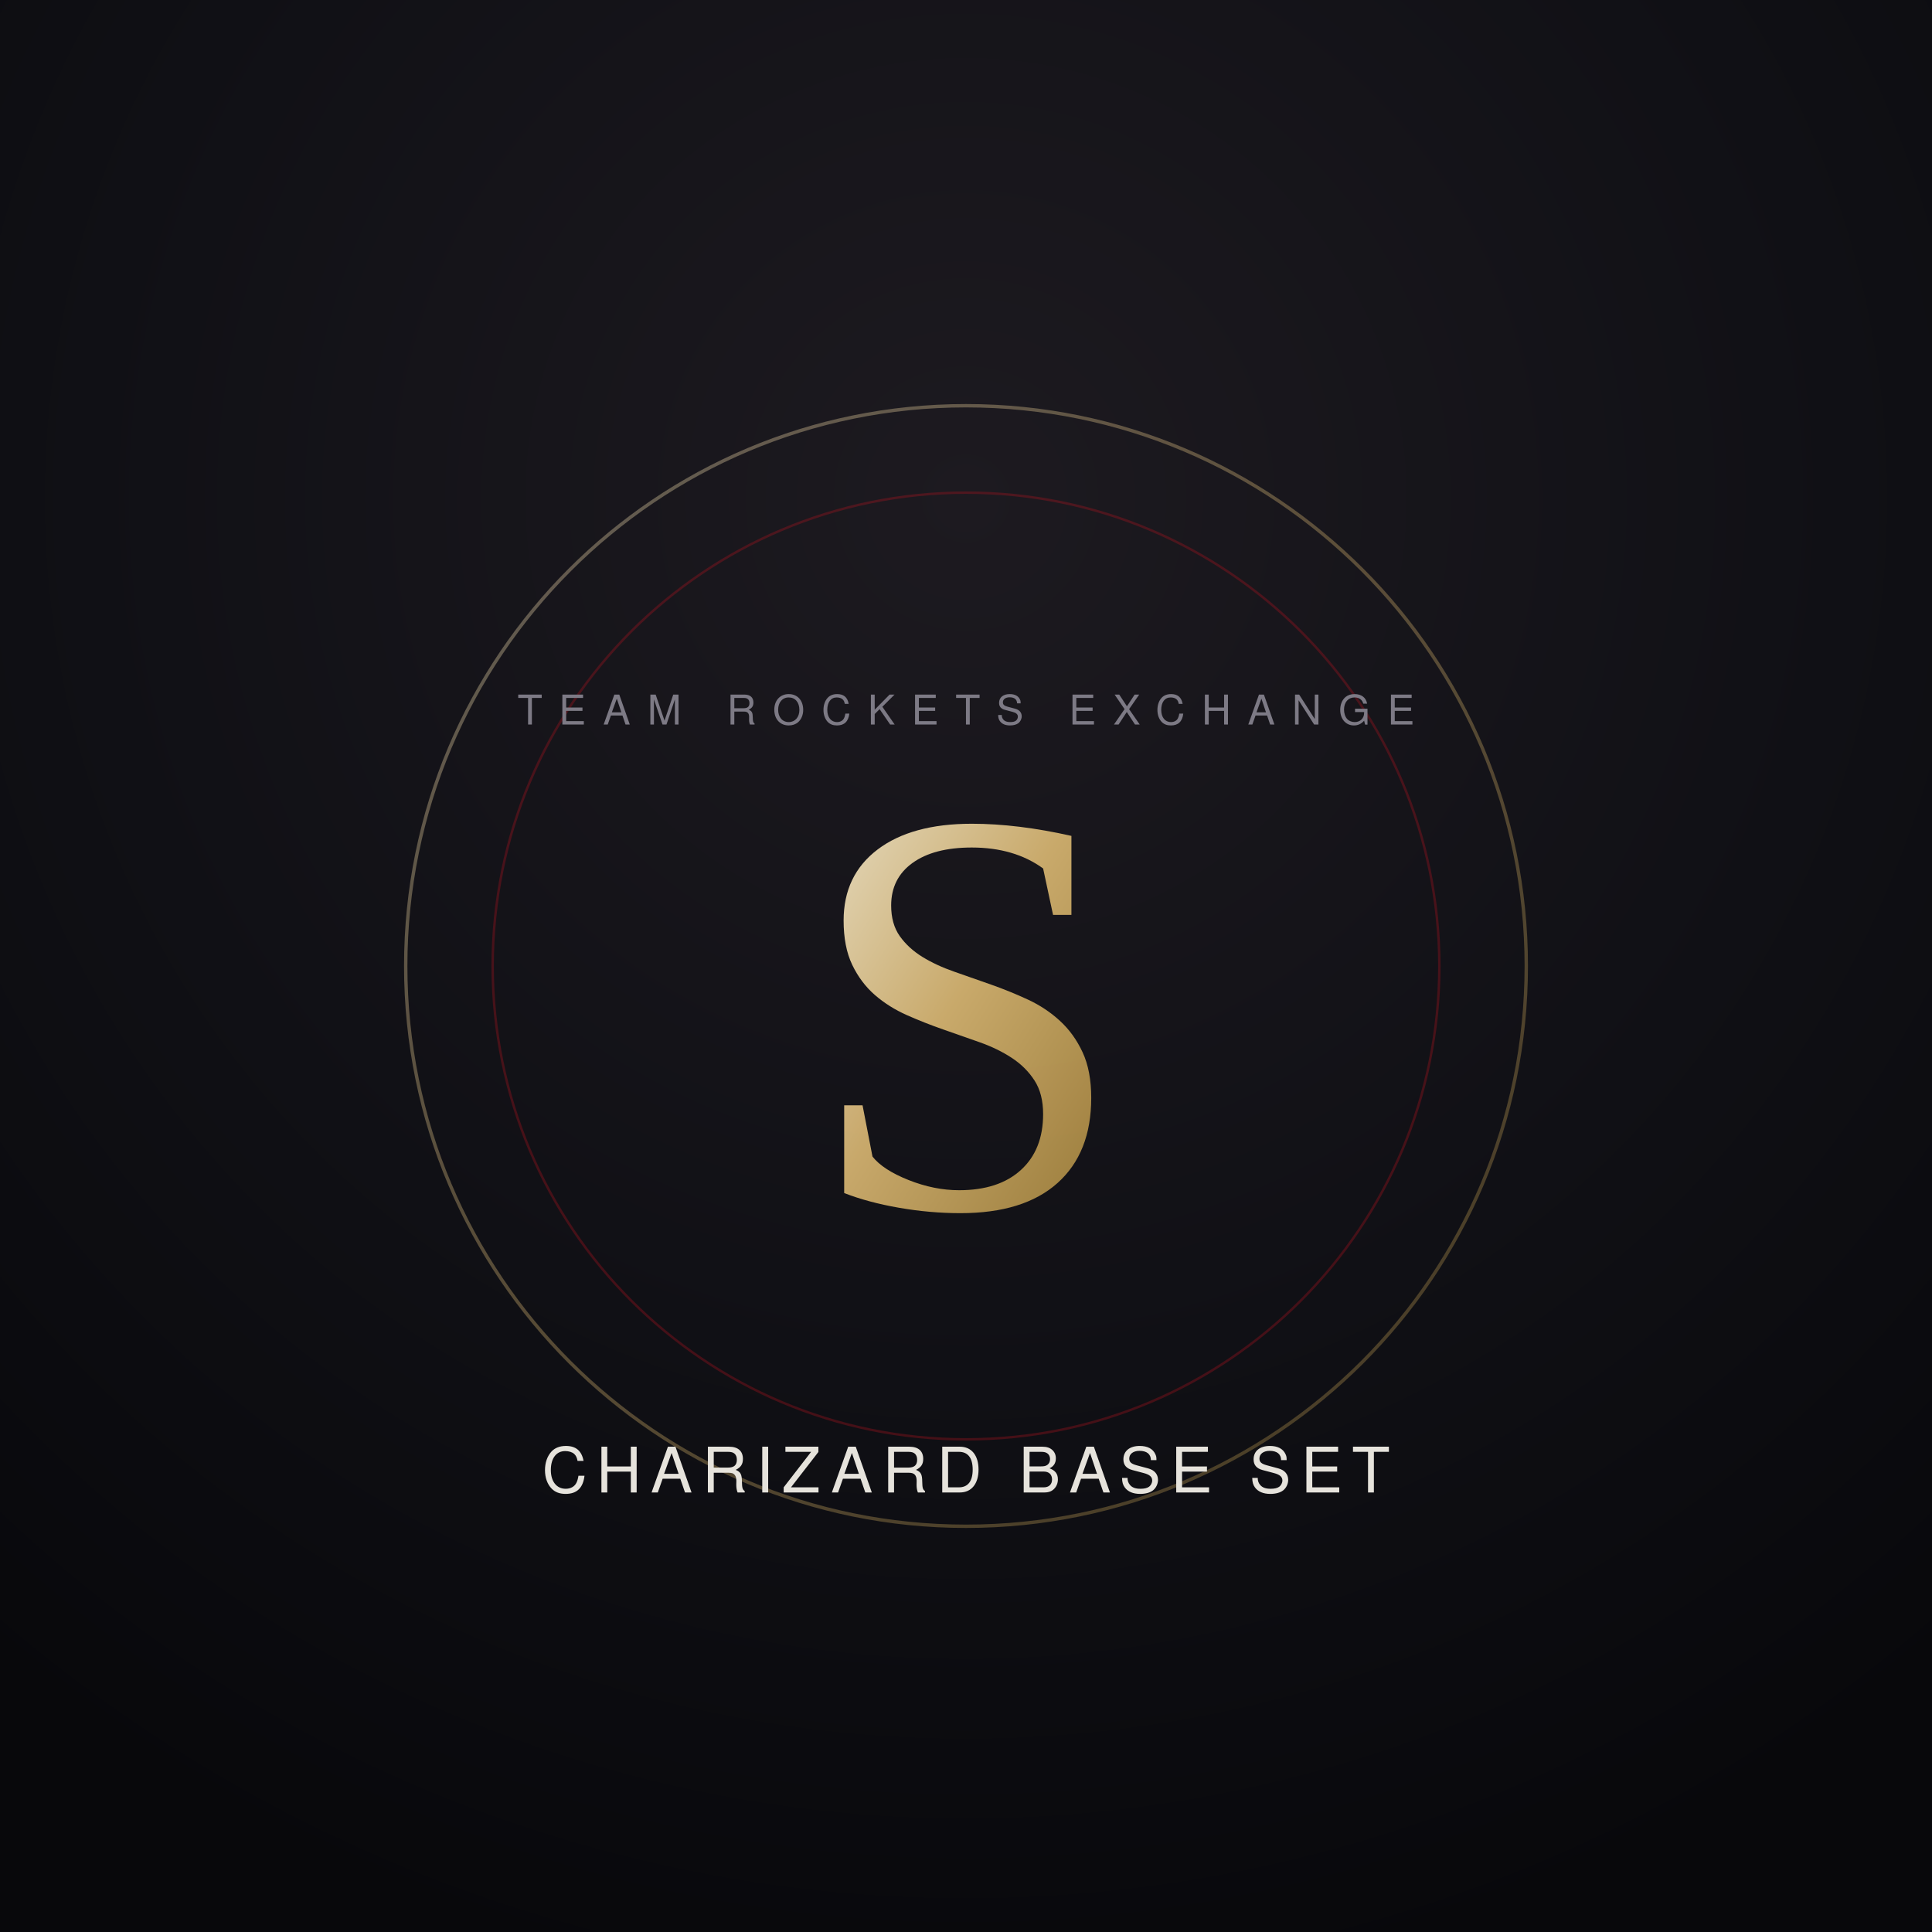
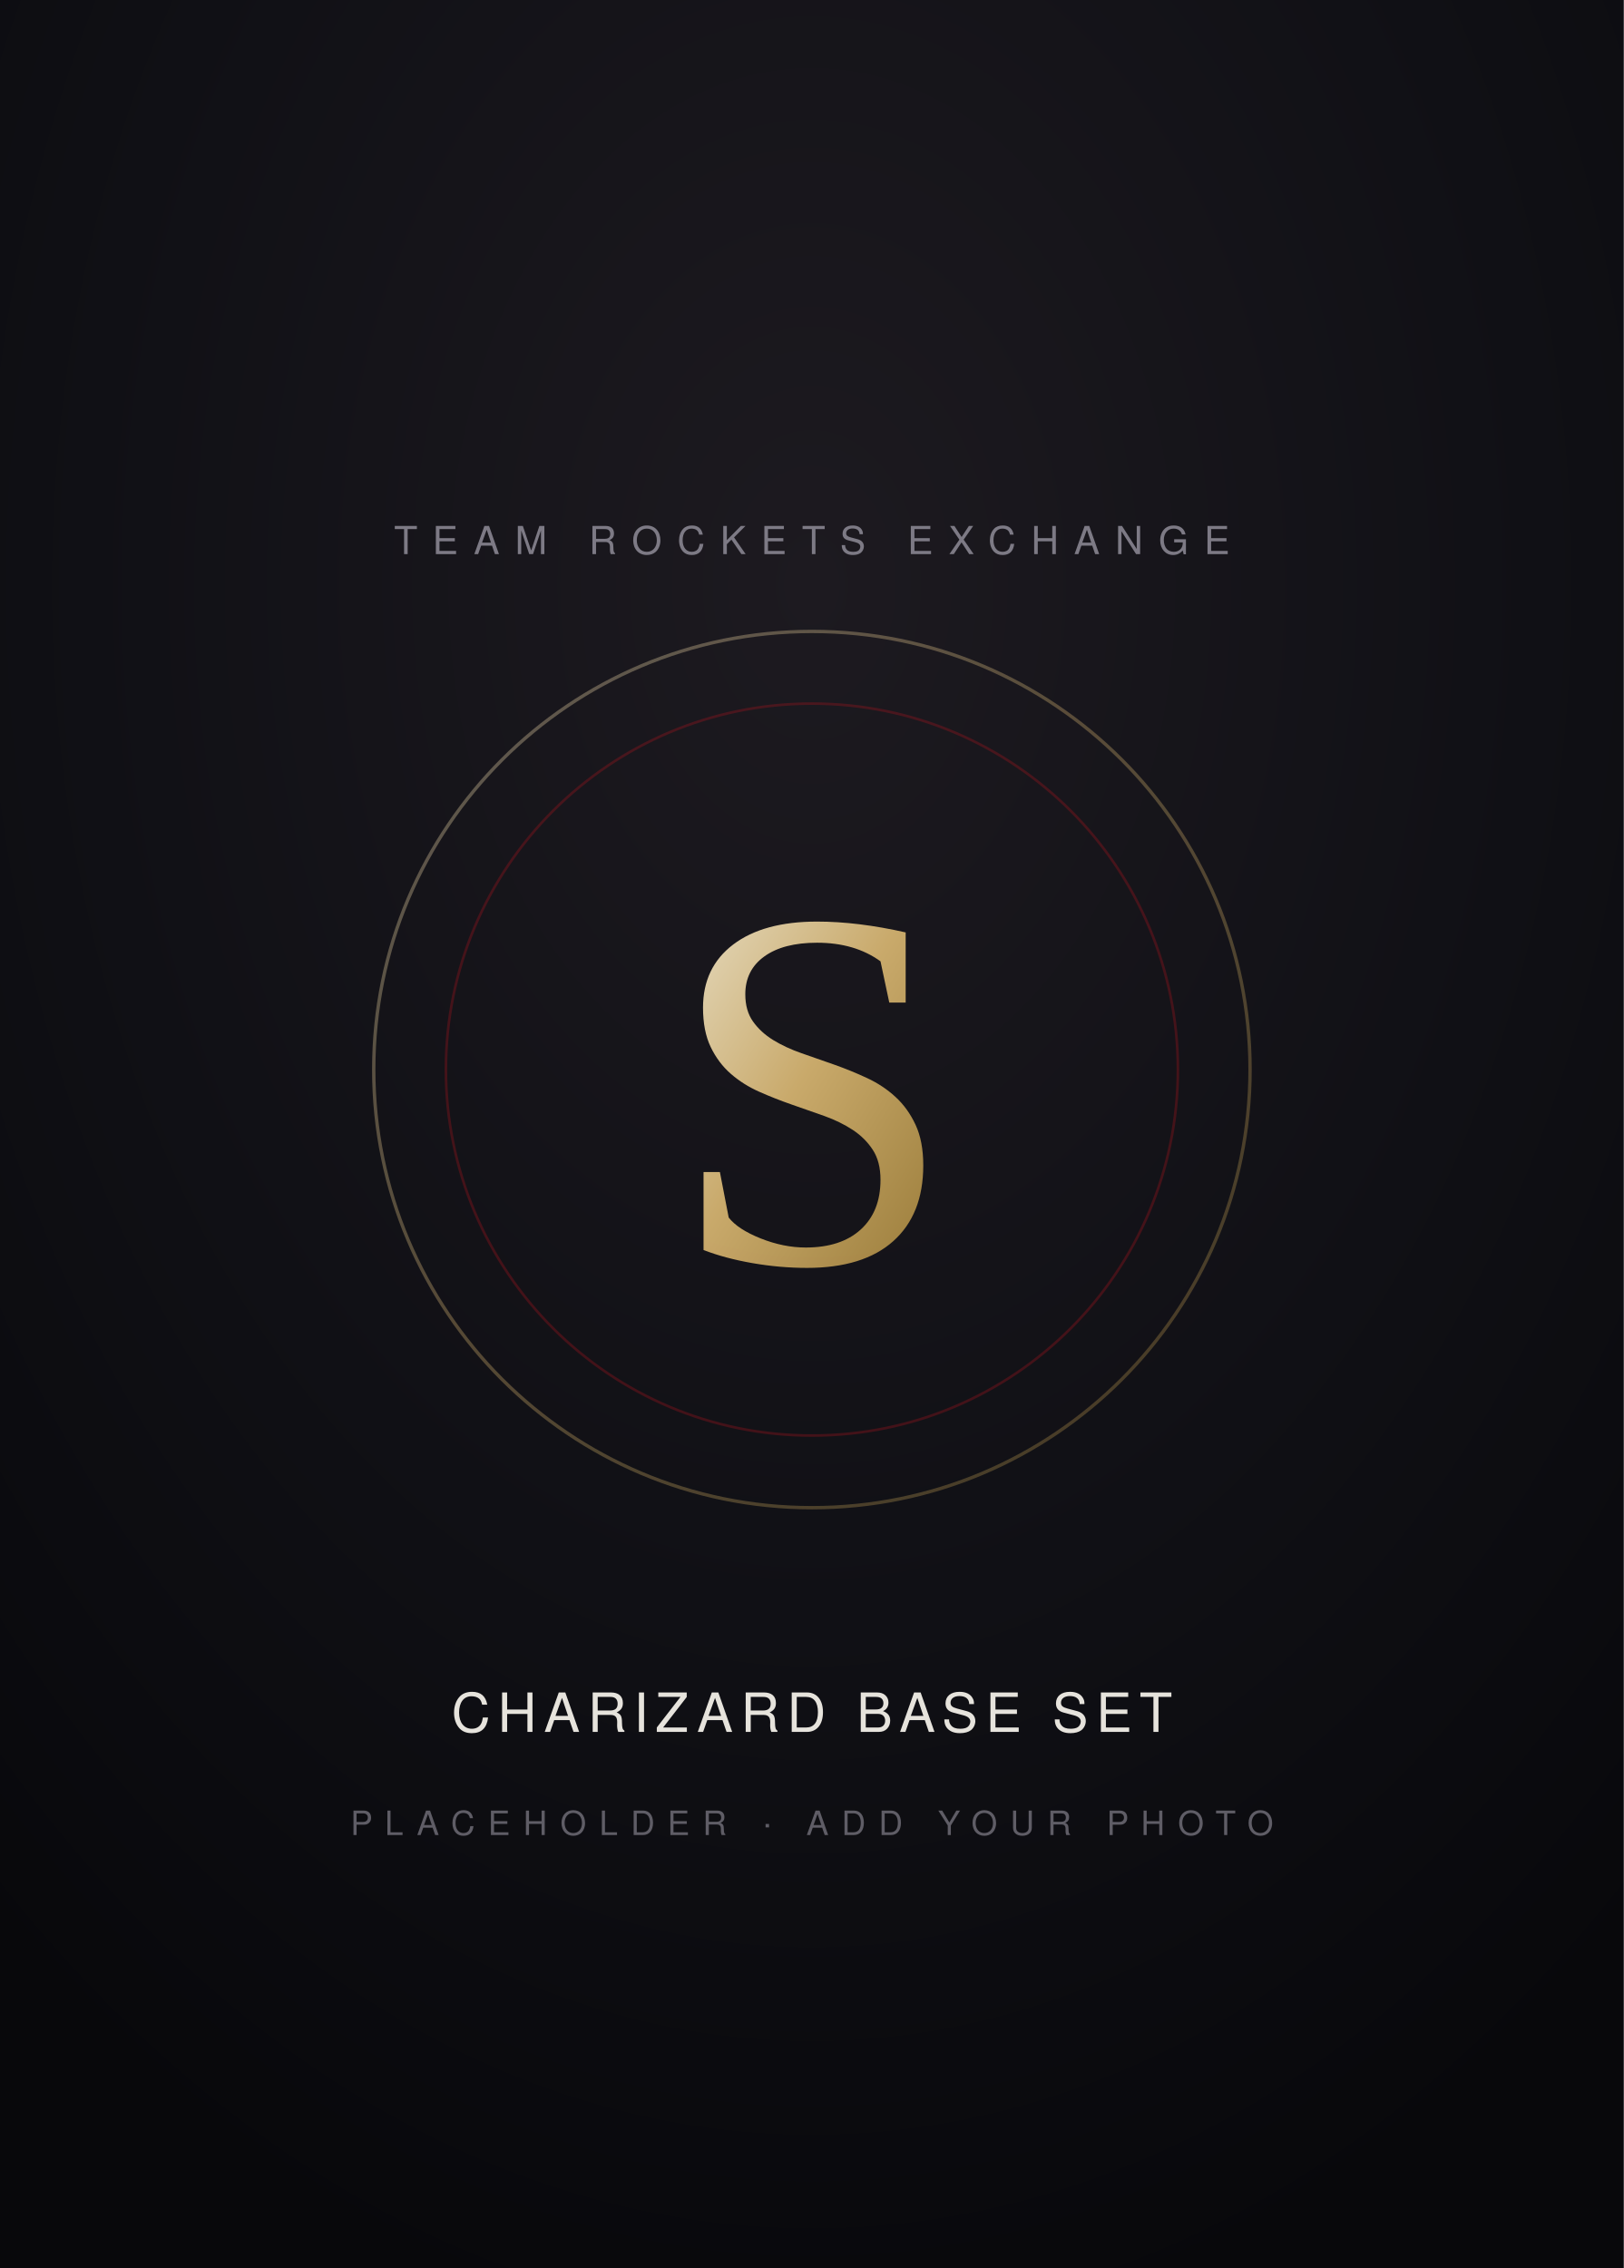
- <svg xmlns="http://www.w3.org/2000/svg" viewBox="0 0 800 800" width="800" height="800">
+ <svg xmlns="http://www.w3.org/2000/svg" viewBox="0 0 630 880" width="630" height="880">
  <defs>
    <radialGradient id="bg" cx="50%" cy="26%" r="78%">
      <stop offset="0%" stop-color="#1d1a20" />
      <stop offset="58%" stop-color="#101015" />
      <stop offset="100%" stop-color="#08080b" />
    </radialGradient>
    <linearGradient id="gold" x1="0%" y1="0%" x2="100%" y2="100%">
      <stop offset="0%" stop-color="#f4e6c4" />
      <stop offset="45%" stop-color="#d8b672" />
      <stop offset="100%" stop-color="#a8873f" />
    </linearGradient>
  </defs>
-   <rect width="800" height="800" fill="url(#bg)" />
-   <circle cx="400" cy="400" r="232" fill="none" stroke="url(#gold)" stroke-opacity=".36" stroke-width="1.4" />
-   <circle cx="400" cy="400" r="196" fill="none" stroke="#c1121f" stroke-opacity=".3" stroke-width="1" />
-   <text x="400" y="300" text-anchor="middle" font-family="Helvetica,Arial,sans-serif" font-size="17" letter-spacing="7" fill="#7d7a85">TEAM ROCKETS EXCHANGE</text>
-   <text x="400" y="500" text-anchor="middle" font-family="Georgia,'Times New Roman',serif" font-size="240" fill="url(#gold)" fill-opacity=".92">S</text>
-   <text x="400" y="618" text-anchor="middle" font-family="Helvetica,Arial,sans-serif" font-size="26" letter-spacing="4" fill="#e6e3dc">CHARIZARD BASE SET</text>
+   <rect width="630" height="880" fill="url(#bg)" />
+   <circle cx="315" cy="415" r="170" fill="none" stroke="url(#gold)" stroke-opacity=".34" stroke-width="1.3" />
+   <circle cx="315" cy="415" r="142" fill="none" stroke="#c1121f" stroke-opacity=".28" stroke-width="1" />
+   <text x="315" y="215" text-anchor="middle" font-family="Helvetica,Arial,sans-serif" font-size="15" letter-spacing="6" fill="#7d7a85">TEAM ROCKETS EXCHANGE</text>
+   <text x="315" y="490" text-anchor="middle" font-family="Georgia,'Times New Roman',serif" font-size="200" fill="url(#gold)" fill-opacity=".92">S</text>
+   <text x="315" y="672" text-anchor="middle" font-family="Helvetica,Arial,sans-serif" font-size="21" letter-spacing="3" fill="#e6e3dc">CHARIZARD BASE SET</text>
+   <text x="315" y="712" text-anchor="middle" font-family="Helvetica,Arial,sans-serif" font-size="13" letter-spacing="5" fill="#5f5d66">PLACEHOLDER · ADD YOUR PHOTO</text>
</svg>
